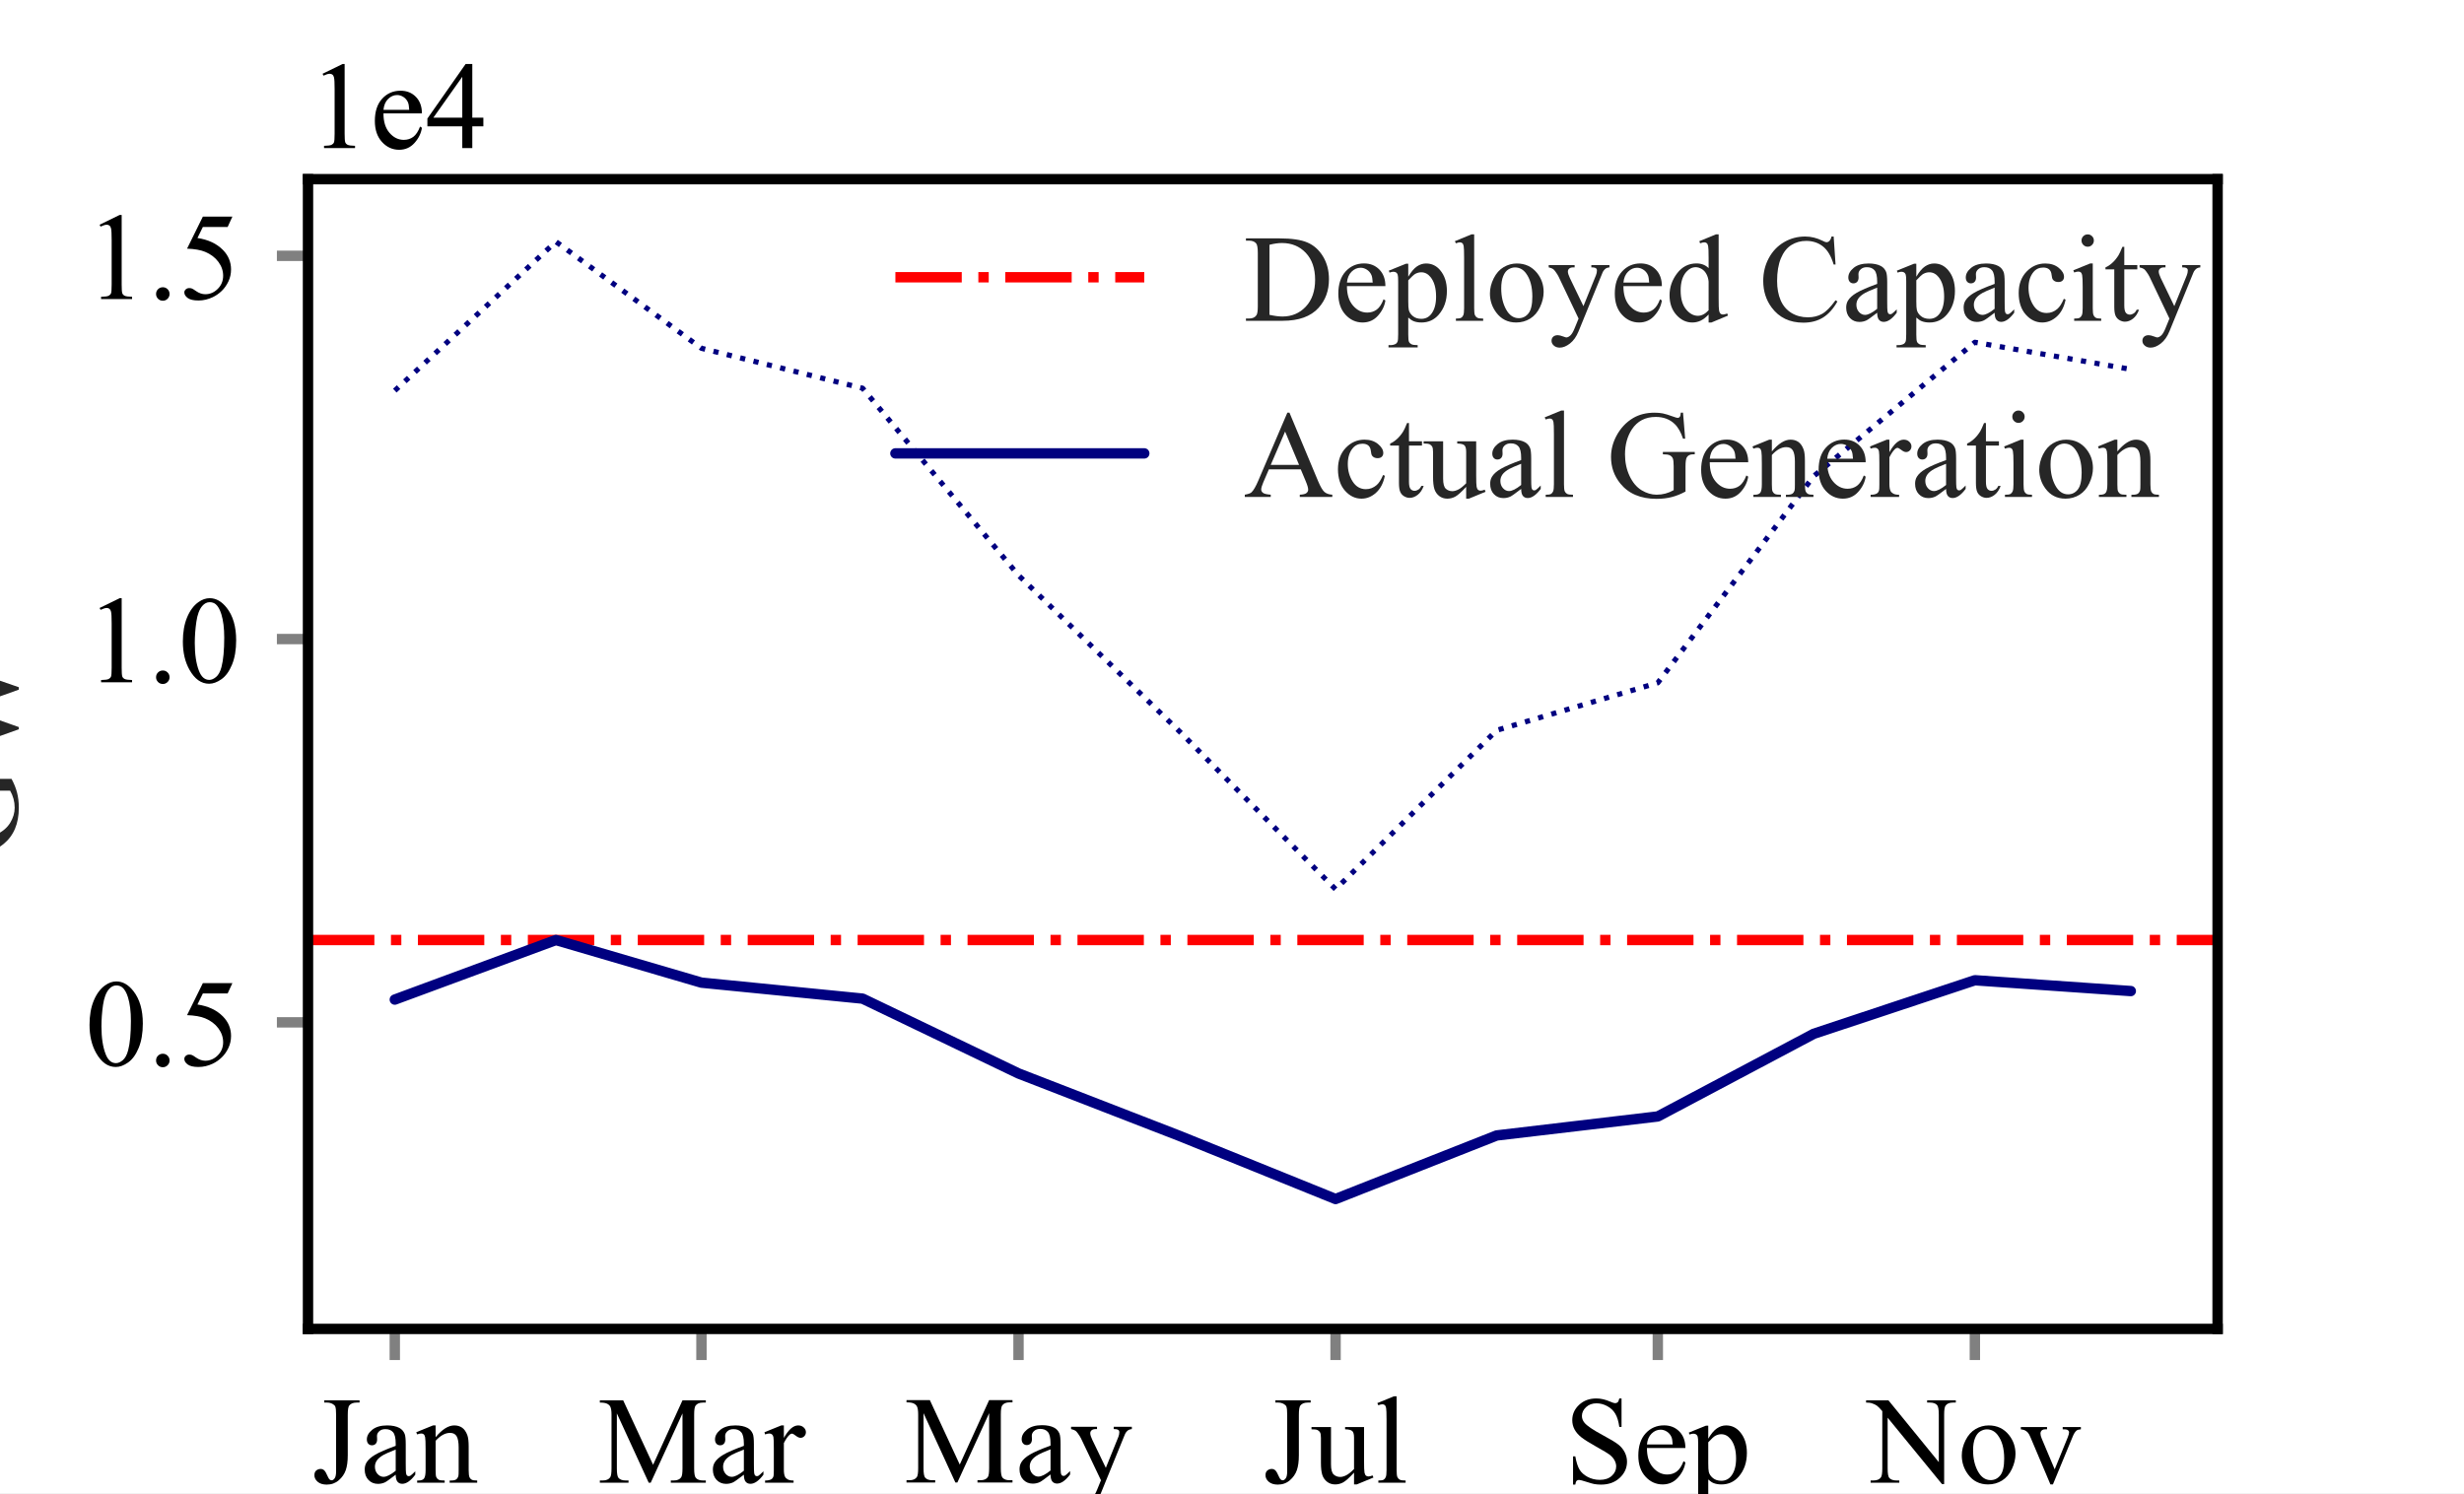
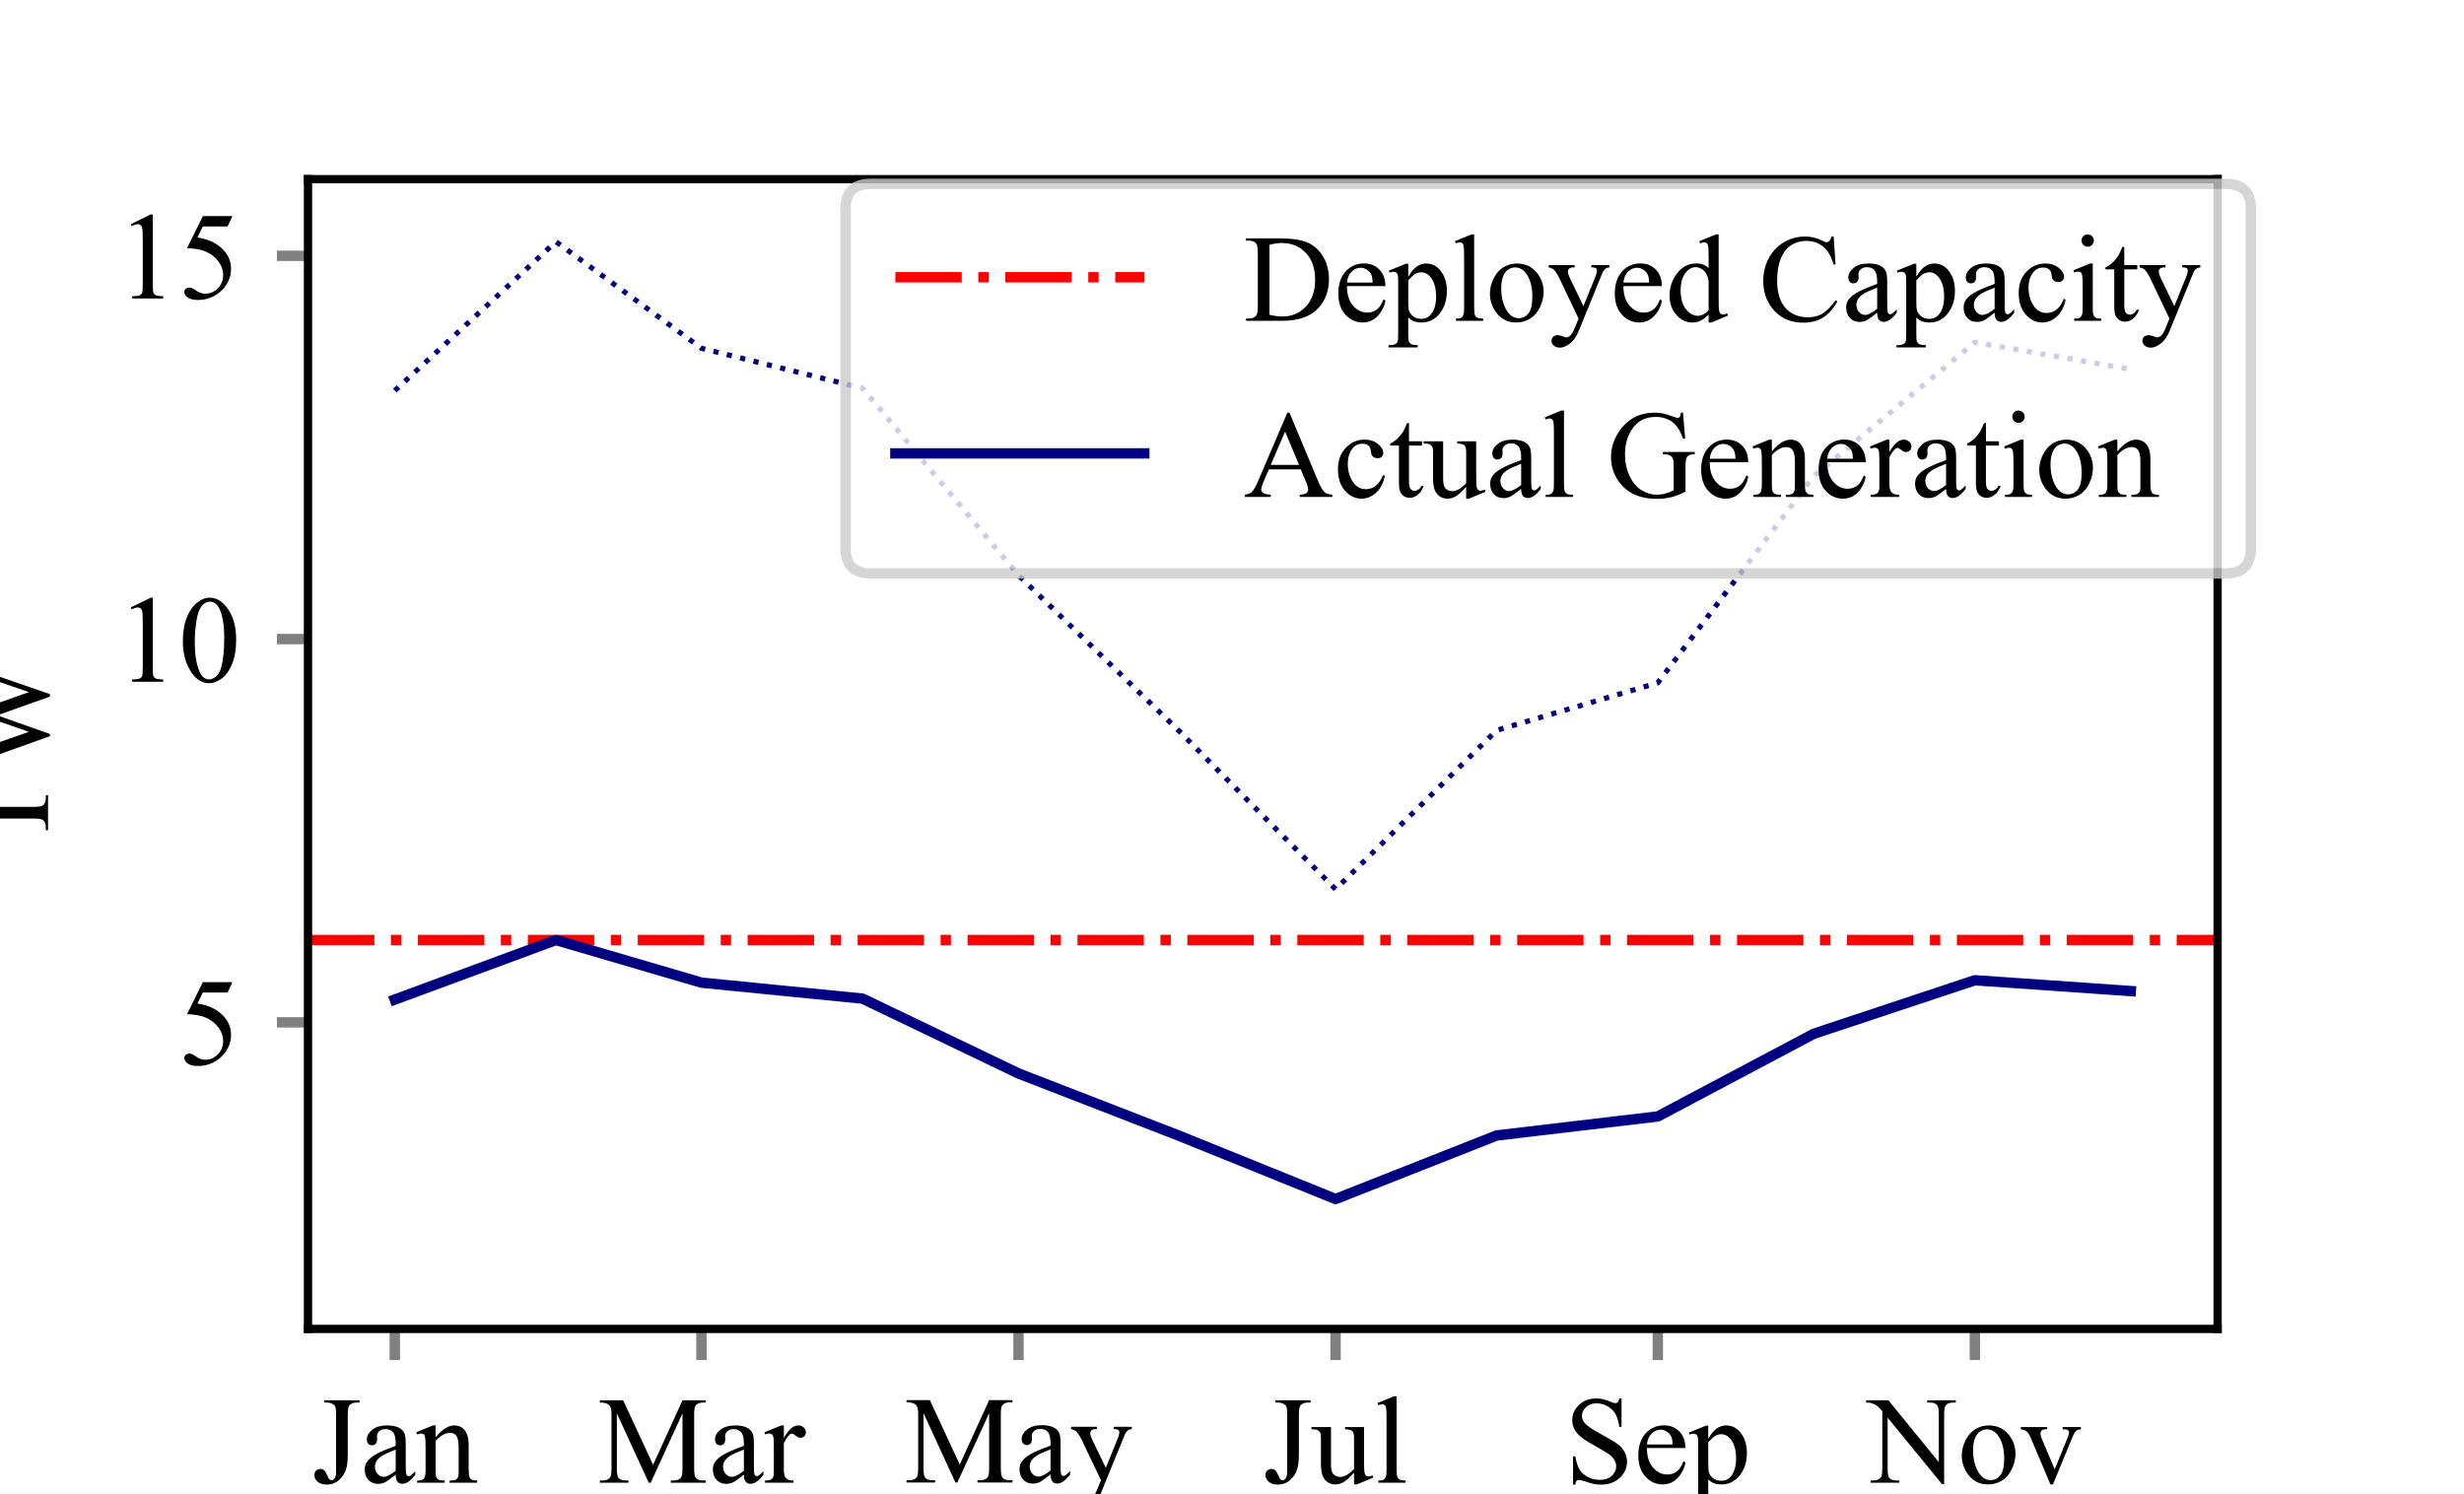
<svg xmlns="http://www.w3.org/2000/svg" xmlns:xlink="http://www.w3.org/1999/xlink" width="237.6pt" height="144pt" viewBox="0 0 237.6 144" version="1.1">
  <defs>
    <style type="text/css">*{stroke-linejoin: round; stroke-linecap: butt}</style>
  </defs>
  <g id="figure_1">
    <g id="patch_1">
      <path d="M 0 144  L 237.6 144  L 237.6 0  L 0 0  z " style="fill: #ffffff" />
    </g>
    <g id="axes_1">
      <g id="patch_2">
        <path d="M 29.7 128.16  L 213.84 128.16  L 213.84 17.28  L 29.7 17.28  z " style="fill: #ffffff" />
      </g>
      <g id="matplotlib.axis_1">
        <g id="xtick_1">
          <g id="line2d_1">
            <defs>
-               <path id="ma8d77e088a" d="M 0 0  L 0 3  " style="stroke: #808080" />
-             </defs>
-             <g>
-               <use xlink:href="#ma8d77e088a" x="38.07" y="128.16" style="fill: #808080; stroke: #808080" />
+               <path id="m268ef7ca99" d="M 0 0  L 0 3  " style="stroke: #808080" />
+             </defs>
+             <g>
+               <use xlink:href="#m268ef7ca99" x="38.07" y="128.16" style="fill: #808080; stroke: #808080" />
            </g>
          </g>
          <g id="text_1">
            <g transform="translate(30.07125 142.9925) scale(0.12 -0.12)">
              <defs>
                <path id="TimesNewRomanPSMT-4a" d="M 638 4122  L 638 4238  L 2453 4238  L 2453 4122  L 2300 4122  Q 2041 4122 1922 3969  Q 1847 3869 1847 3488  L 1847 1416  Q 1847 938 1742 641  Q 1638 344 1381 123  Q 1125 -97 763 -97  Q 469 -97 300 48  Q 131 194 131 381  Q 131 534 209 613  Q 313 709 450 709  Q 550 709 629 643  Q 709 578 831 294  Q 903 125 1016 125  Q 1100 125 1173 228  Q 1247 331 1247 594  L 1247 3488  Q 1247 3809 1206 3913  Q 1175 3991 1075 4047  Q 941 4122 791 4122  L 638 4122  z " transform="scale(0.015625)" />
                <path id="TimesNewRomanPSMT-61" d="M 1822 413  Q 1381 72 1269 19  Q 1100 -59 909 -59  Q 613 -59 420 144  Q 228 347 228 678  Q 228 888 322 1041  Q 450 1253 767 1440  Q 1084 1628 1822 1897  L 1822 2009  Q 1822 2438 1686 2597  Q 1550 2756 1291 2756  Q 1094 2756 978 2650  Q 859 2544 859 2406  L 866 2225  Q 866 2081 792 2003  Q 719 1925 600 1925  Q 484 1925 411 2006  Q 338 2088 338 2228  Q 338 2497 613 2722  Q 888 2947 1384 2947  Q 1766 2947 2009 2819  Q 2194 2722 2281 2516  Q 2338 2381 2338 1966  L 2338 994  Q 2338 584 2353 492  Q 2369 400 2405 369  Q 2441 338 2488 338  Q 2538 338 2575 359  Q 2641 400 2828 588  L 2828 413  Q 2478 -56 2159 -56  Q 2006 -56 1915 50  Q 1825 156 1822 413  z M 1822 616  L 1822 1706  Q 1350 1519 1213 1441  Q 966 1303 859 1153  Q 753 1003 753 825  Q 753 600 887 451  Q 1022 303 1197 303  Q 1434 303 1822 616  z " transform="scale(0.015625)" />
                <path id="TimesNewRomanPSMT-6e" d="M 1034 2341  Q 1538 2947 1994 2947  Q 2228 2947 2397 2830  Q 2566 2713 2666 2444  Q 2734 2256 2734 1869  L 2734 647  Q 2734 375 2778 278  Q 2813 200 2889 156  Q 2966 113 3172 113  L 3172 0  L 1756 0  L 1756 113  L 1816 113  Q 2016 113 2095 173  Q 2175 234 2206 353  Q 2219 400 2219 647  L 2219 1819  Q 2219 2209 2117 2386  Q 2016 2563 1775 2563  Q 1403 2563 1034 2156  L 1034 647  Q 1034 356 1069 288  Q 1113 197 1189 155  Q 1266 113 1500 113  L 1500 0  L 84 0  L 84 113  L 147 113  Q 366 113 442 223  Q 519 334 519 647  L 519 1709  Q 519 2225 495 2337  Q 472 2450 423 2490  Q 375 2531 294 2531  Q 206 2531 84 2484  L 38 2597  L 900 2947  L 1034 2947  L 1034 2341  z " transform="scale(0.015625)" />
              </defs>
              <use xlink:href="#TimesNewRomanPSMT-4a" />
              <use xlink:href="#TimesNewRomanPSMT-61" x="38.916" />
              <use xlink:href="#TimesNewRomanPSMT-6e" x="83.301" />
            </g>
          </g>
        </g>
        <g id="xtick_2">
          <g id="line2d_2">
            <g>
-               <use xlink:href="#ma8d77e088a" x="67.641" y="128.16" style="fill: #808080; stroke: #808080" />
+               <use xlink:href="#m268ef7ca99" x="67.641" y="128.16" style="fill: #808080; stroke: #808080" />
            </g>
          </g>
          <g id="text_2">
            <g transform="translate(57.6441 142.9925) scale(0.12 -0.12)">
              <defs>
                <path id="TimesNewRomanPSMT-4d" d="M 2619 0  L 981 3566  L 981 734  Q 981 344 1066 247  Q 1181 116 1431 116  L 1581 116  L 1581 0  L 106 0  L 106 116  L 256 116  Q 525 116 638 278  Q 706 378 706 734  L 706 3503  Q 706 3784 644 3909  Q 600 4000 483 4061  Q 366 4122 106 4122  L 106 4238  L 1306 4238  L 2844 922  L 4356 4238  L 5556 4238  L 5556 4122  L 5409 4122  Q 5138 4122 5025 3959  Q 4956 3859 4956 3503  L 4956 734  Q 4956 344 5044 247  Q 5159 116 5409 116  L 5556 116  L 5556 0  L 3756 0  L 3756 116  L 3906 116  Q 4178 116 4288 278  Q 4356 378 4356 734  L 4356 3566  L 2722 0  L 2619 0  z " transform="scale(0.015625)" />
                <path id="TimesNewRomanPSMT-72" d="M 1038 2947  L 1038 2303  Q 1397 2947 1775 2947  Q 1947 2947 2059 2842  Q 2172 2738 2172 2600  Q 2172 2478 2090 2393  Q 2009 2309 1897 2309  Q 1788 2309 1652 2417  Q 1516 2525 1450 2525  Q 1394 2525 1328 2463  Q 1188 2334 1038 2041  L 1038 669  Q 1038 431 1097 309  Q 1138 225 1241 169  Q 1344 113 1538 113  L 1538 0  L 72 0  L 72 113  Q 291 113 397 181  Q 475 231 506 341  Q 522 394 522 644  L 522 1753  Q 522 2253 501 2348  Q 481 2444 426 2487  Q 372 2531 291 2531  Q 194 2531 72 2484  L 41 2597  L 906 2947  L 1038 2947  z " transform="scale(0.015625)" />
              </defs>
              <use xlink:href="#TimesNewRomanPSMT-4d" />
              <use xlink:href="#TimesNewRomanPSMT-61" x="88.916" />
              <use xlink:href="#TimesNewRomanPSMT-72" x="133.301" />
            </g>
          </g>
        </g>
        <g id="xtick_3">
          <g id="line2d_3">
            <g>
-               <use xlink:href="#ma8d77e088a" x="98.214" y="128.16" style="fill: #808080; stroke: #808080" />
+               <use xlink:href="#m268ef7ca99" x="98.214" y="128.16" style="fill: #808080; stroke: #808080" />
            </g>
          </g>
          <g id="text_3">
            <g transform="translate(87.21496 142.97) scale(0.12 -0.12)">
              <defs>
                <path id="TimesNewRomanPSMT-79" d="M 38 2863  L 1372 2863  L 1372 2747  L 1306 2747  Q 1166 2747 1095 2686  Q 1025 2625 1025 2534  Q 1025 2413 1128 2197  L 1825 753  L 2466 2334  Q 2519 2463 2519 2588  Q 2519 2644 2497 2672  Q 2472 2706 2419 2726  Q 2366 2747 2231 2747  L 2231 2863  L 3163 2863  L 3163 2747  Q 3047 2734 2984 2696  Q 2922 2659 2847 2556  Q 2819 2513 2741 2316  L 1575 -541  Q 1406 -956 1132 -1168  Q 859 -1381 606 -1381  Q 422 -1381 303 -1275  Q 184 -1169 184 -1031  Q 184 -900 270 -820  Q 356 -741 506 -741  Q 609 -741 788 -809  Q 913 -856 944 -856  Q 1038 -856 1148 -759  Q 1259 -663 1372 -384  L 1575 113  L 547 2272  Q 500 2369 397 2513  Q 319 2622 269 2659  Q 197 2709 38 2747  L 38 2863  z " transform="scale(0.015625)" />
              </defs>
              <use xlink:href="#TimesNewRomanPSMT-4d" />
              <use xlink:href="#TimesNewRomanPSMT-61" x="88.916" />
              <use xlink:href="#TimesNewRomanPSMT-79" x="133.301" />
            </g>
          </g>
        </g>
        <g id="xtick_4">
          <g id="line2d_4">
            <g>
-               <use xlink:href="#ma8d77e088a" x="128.787" y="128.16" style="fill: #808080; stroke: #808080" />
+               <use xlink:href="#m268ef7ca99" x="128.787" y="128.16" style="fill: #808080; stroke: #808080" />
            </g>
          </g>
          <g id="text_4">
            <g transform="translate(121.7846 142.9925) scale(0.12 -0.12)">
              <defs>
                <path id="TimesNewRomanPSMT-75" d="M 2709 2863  L 2709 1128  Q 2709 631 2732 520  Q 2756 409 2807 365  Q 2859 322 2928 322  Q 3025 322 3147 375  L 3191 266  L 2334 -88  L 2194 -88  L 2194 519  Q 1825 119 1631 15  Q 1438 -88 1222 -88  Q 981 -88 804 51  Q 628 191 559 409  Q 491 628 491 1028  L 491 2306  Q 491 2509 447 2587  Q 403 2666 317 2708  Q 231 2750 6 2747  L 6 2863  L 1009 2863  L 1009 947  Q 1009 547 1148 422  Q 1288 297 1484 297  Q 1619 297 1789 381  Q 1959 466 2194 703  L 2194 2325  Q 2194 2569 2105 2655  Q 2016 2741 1734 2747  L 1734 2863  L 2709 2863  z " transform="scale(0.015625)" />
                <path id="TimesNewRomanPSMT-6c" d="M 1184 4444  L 1184 647  Q 1184 378 1223 290  Q 1263 203 1344 158  Q 1425 113 1647 113  L 1647 0  L 244 0  L 244 113  Q 441 113 512 153  Q 584 194 625 287  Q 666 381 666 647  L 666 3247  Q 666 3731 644 3842  Q 622 3953 573 3993  Q 525 4034 450 4034  Q 369 4034 244 3984  L 191 4094  L 1044 4444  L 1184 4444  z " transform="scale(0.015625)" />
              </defs>
              <use xlink:href="#TimesNewRomanPSMT-4a" />
              <use xlink:href="#TimesNewRomanPSMT-75" x="38.916" />
              <use xlink:href="#TimesNewRomanPSMT-6c" x="88.916" />
            </g>
          </g>
        </g>
        <g id="xtick_5">
          <g id="line2d_5">
            <g>
-               <use xlink:href="#ma8d77e088a" x="159.861" y="128.16" style="fill: #808080; stroke: #808080" />
+               <use xlink:href="#m268ef7ca99" x="159.861" y="128.16" style="fill: #808080; stroke: #808080" />
            </g>
          </g>
          <g id="text_5">
            <g transform="translate(150.861 142.9925) scale(0.12 -0.12)">
              <defs>
                <path id="TimesNewRomanPSMT-53" d="M 2934 4334  L 2934 2869  L 2819 2869  Q 2763 3291 2617 3541  Q 2472 3791 2203 3937  Q 1934 4084 1647 4084  Q 1322 4084 1109 3886  Q 897 3688 897 3434  Q 897 3241 1031 3081  Q 1225 2847 1953 2456  Q 2547 2138 2764 1967  Q 2981 1797 3098 1565  Q 3216 1334 3216 1081  Q 3216 600 2842 251  Q 2469 -97 1881 -97  Q 1697 -97 1534 -69  Q 1438 -53 1133 45  Q 828 144 747 144  Q 669 144 623 97  Q 578 50 556 -97  L 441 -97  L 441 1356  L 556 1356  Q 638 900 775 673  Q 913 447 1195 297  Q 1478 147 1816 147  Q 2206 147 2432 353  Q 2659 559 2659 841  Q 2659 997 2573 1156  Q 2488 1316 2306 1453  Q 2184 1547 1640 1851  Q 1097 2156 867 2337  Q 638 2519 519 2737  Q 400 2956 400 3219  Q 400 3675 750 4004  Q 1100 4334 1641 4334  Q 1978 4334 2356 4169  Q 2531 4091 2603 4091  Q 2684 4091 2736 4139  Q 2788 4188 2819 4334  L 2934 4334  z " transform="scale(0.015625)" />
                <path id="TimesNewRomanPSMT-65" d="M 681 1784  Q 678 1147 991 784  Q 1303 422 1725 422  Q 2006 422 2214 576  Q 2422 731 2563 1106  L 2659 1044  Q 2594 616 2278 264  Q 1963 -88 1488 -88  Q 972 -88 605 314  Q 238 716 238 1394  Q 238 2128 614 2539  Q 991 2950 1559 2950  Q 2041 2950 2350 2633  Q 2659 2316 2659 1784  L 681 1784  z M 681 1966  L 2006 1966  Q 1991 2241 1941 2353  Q 1863 2528 1708 2628  Q 1553 2728 1384 2728  Q 1125 2728 920 2526  Q 716 2325 681 1966  z " transform="scale(0.015625)" />
                <path id="TimesNewRomanPSMT-70" d="M -6 2578  L 875 2934  L 994 2934  L 994 2266  Q 1216 2644 1439 2795  Q 1663 2947 1909 2947  Q 2341 2947 2628 2609  Q 2981 2197 2981 1534  Q 2981 794 2556 309  Q 2206 -88 1675 -88  Q 1444 -88 1275 -22  Q 1150 25 994 166  L 994 -706  Q 994 -1000 1030 -1079  Q 1066 -1159 1155 -1206  Q 1244 -1253 1478 -1253  L 1478 -1369  L -22 -1369  L -22 -1253  L 56 -1253  Q 228 -1256 350 -1188  Q 409 -1153 442 -1076  Q 475 -1000 475 -688  L 475 2019  Q 475 2297 450 2372  Q 425 2447 370 2484  Q 316 2522 222 2522  Q 147 2522 31 2478  L -6 2578  z M 994 2081  L 994 1013  Q 994 666 1022 556  Q 1066 375 1236 237  Q 1406 100 1666 100  Q 1978 100 2172 344  Q 2425 663 2425 1241  Q 2425 1897 2138 2250  Q 1938 2494 1663 2494  Q 1513 2494 1366 2419  Q 1253 2363 994 2081  z " transform="scale(0.015625)" />
              </defs>
              <use xlink:href="#TimesNewRomanPSMT-53" />
              <use xlink:href="#TimesNewRomanPSMT-65" x="55.615" />
              <use xlink:href="#TimesNewRomanPSMT-70" x="100" />
            </g>
          </g>
        </g>
        <g id="xtick_6">
          <g id="line2d_6">
            <g>
-               <use xlink:href="#ma8d77e088a" x="190.434" y="128.16" style="fill: #808080; stroke: #808080" />
+               <use xlink:href="#m268ef7ca99" x="190.434" y="128.16" style="fill: #808080; stroke: #808080" />
            </g>
          </g>
          <g id="text_6">
            <g transform="translate(180.1009 142.9925) scale(0.12 -0.12)">
              <defs>
                <path id="TimesNewRomanPSMT-4e" d="M -84 4238  L 1066 4238  L 3656 1059  L 3656 3503  Q 3656 3894 3569 3991  Q 3453 4122 3203 4122  L 3056 4122  L 3056 4238  L 4531 4238  L 4531 4122  L 4381 4122  Q 4113 4122 4000 3959  Q 3931 3859 3931 3503  L 3931 -69  L 3819 -69  L 1025 3344  L 1025 734  Q 1025 344 1109 247  Q 1228 116 1475 116  L 1625 116  L 1625 0  L 150 0  L 150 116  L 297 116  Q 569 116 681 278  Q 750 378 750 734  L 750 3681  Q 566 3897 470 3965  Q 375 4034 191 4094  Q 100 4122 -84 4122  L -84 4238  z " transform="scale(0.015625)" />
                <path id="TimesNewRomanPSMT-6f" d="M 1600 2947  Q 2250 2947 2644 2453  Q 2978 2031 2978 1484  Q 2978 1100 2793 706  Q 2609 313 2286 112  Q 1963 -88 1566 -88  Q 919 -88 538 428  Q 216 863 216 1403  Q 216 1797 411 2186  Q 606 2575 925 2761  Q 1244 2947 1600 2947  z M 1503 2744  Q 1338 2744 1170 2645  Q 1003 2547 900 2300  Q 797 2053 797 1666  Q 797 1041 1045 587  Q 1294 134 1700 134  Q 2003 134 2200 384  Q 2397 634 2397 1244  Q 2397 2006 2069 2444  Q 1847 2744 1503 2744  z " transform="scale(0.015625)" />
                <path id="TimesNewRomanPSMT-76" d="M 53 2863  L 1400 2863  L 1400 2747  L 1313 2747  Q 1191 2747 1127 2687  Q 1063 2628 1063 2528  Q 1063 2419 1128 2269  L 1794 688  L 2463 2328  Q 2534 2503 2534 2594  Q 2534 2638 2509 2666  Q 2475 2713 2422 2730  Q 2369 2747 2206 2747  L 2206 2863  L 3141 2863  L 3141 2747  Q 2978 2734 2916 2681  Q 2806 2588 2719 2369  L 1703 -88  L 1575 -88  L 553 2328  Q 484 2497 421 2570  Q 359 2644 263 2694  Q 209 2722 53 2747  L 53 2863  z " transform="scale(0.015625)" />
              </defs>
              <use xlink:href="#TimesNewRomanPSMT-4e" />
              <use xlink:href="#TimesNewRomanPSMT-6f" x="72.217" />
              <use xlink:href="#TimesNewRomanPSMT-76" x="122.217" />
            </g>
          </g>
        </g>
      </g>
      <g id="matplotlib.axis_2">
        <g id="ytick_1">
          <g id="line2d_7">
            <defs>
-               <path id="m4dd6858fad" d="M 0 0  L -3 0  " style="stroke: #808080" />
-             </defs>
-             <g>
-               <use xlink:href="#m4dd6858fad" x="29.7" y="98.592" style="fill: #808080; stroke: #808080" />
+               <path id="m7cb01bce2d" d="M 0 0  L -3 0  " style="stroke: #808080" />
+             </defs>
+             <g>
+               <use xlink:href="#m7cb01bce2d" x="29.7" y="98.592" style="fill: #808080; stroke: #808080" />
            </g>
          </g>
          <g id="text_7">
-             <g transform="translate(8.2 102.7583) scale(0.12 -0.12)">
-               <defs>
-                 <path id="TimesNewRomanPSMT-30" d="M 231 2094  Q 231 2819 450 3342  Q 669 3866 1031 4122  Q 1313 4325 1613 4325  Q 2100 4325 2488 3828  Q 2972 3213 2972 2159  Q 2972 1422 2759 906  Q 2547 391 2217 158  Q 1888 -75 1581 -75  Q 975 -75 572 641  Q 231 1244 231 2094  z M 844 2016  Q 844 1141 1059 588  Q 1238 122 1591 122  Q 1759 122 1940 273  Q 2122 425 2216 781  Q 2359 1319 2359 2297  Q 2359 3022 2209 3506  Q 2097 3866 1919 4016  Q 1791 4119 1609 4119  Q 1397 4119 1231 3928  Q 1006 3669 925 3112  Q 844 2556 844 2016  z " transform="scale(0.015625)" />
-                 <path id="TimesNewRomanPSMT-2e" d="M 800 606  Q 947 606 1047 504  Q 1147 403 1147 259  Q 1147 116 1045 14  Q 944 -88 800 -88  Q 656 -88 554 14  Q 453 116 453 259  Q 453 406 554 506  Q 656 606 800 606  z " transform="scale(0.015625)" />
+             <g transform="translate(17.2 102.7583) scale(0.12 -0.12)">
+               <defs>
                <path id="TimesNewRomanPSMT-35" d="M 2778 4238  L 2534 3706  L 1259 3706  L 981 3138  Q 1809 3016 2294 2522  Q 2709 2097 2709 1522  Q 2709 1188 2573 903  Q 2438 619 2231 419  Q 2025 219 1772 97  Q 1413 -75 1034 -75  Q 653 -75 479 54  Q 306 184 306 341  Q 306 428 378 495  Q 450 563 559 563  Q 641 563 702 538  Q 763 513 909 409  Q 1144 247 1384 247  Q 1750 247 2026 523  Q 2303 800 2303 1197  Q 2303 1581 2056 1914  Q 1809 2247 1375 2428  Q 1034 2569 447 2591  L 1259 4238  L 2778 4238  z " transform="scale(0.015625)" />
              </defs>
-               <use xlink:href="#TimesNewRomanPSMT-30" />
-               <use xlink:href="#TimesNewRomanPSMT-2e" x="50" />
-               <use xlink:href="#TimesNewRomanPSMT-35" x="75" />
+               <use xlink:href="#TimesNewRomanPSMT-35" transform="translate(0 0.78125)" />
            </g>
          </g>
        </g>
        <g id="ytick_2">
          <g id="line2d_8">
            <g>
-               <use xlink:href="#m4dd6858fad" x="29.7" y="61.632" style="fill: #808080; stroke: #808080" />
+               <use xlink:href="#m7cb01bce2d" x="29.7" y="61.632" style="fill: #808080; stroke: #808080" />
            </g>
          </g>
          <g id="text_8">
-             <g transform="translate(8.2 65.79825) scale(0.12 -0.12)">
+             <g transform="translate(11.2 65.79825) scale(0.12 -0.12)">
              <defs>
                <path id="TimesNewRomanPSMT-31" d="M 750 3822  L 1781 4325  L 1884 4325  L 1884 747  Q 1884 391 1914 303  Q 1944 216 2037 169  Q 2131 122 2419 116  L 2419 0  L 825 0  L 825 116  Q 1125 122 1212 167  Q 1300 213 1334 289  Q 1369 366 1369 747  L 1369 3034  Q 1369 3497 1338 3628  Q 1316 3728 1258 3775  Q 1200 3822 1119 3822  Q 1003 3822 797 3725  L 750 3822  z " transform="scale(0.015625)" />
-               </defs>
-               <use xlink:href="#TimesNewRomanPSMT-31" />
-               <use xlink:href="#TimesNewRomanPSMT-2e" x="50" />
-               <use xlink:href="#TimesNewRomanPSMT-30" x="75" />
+                 <path id="TimesNewRomanPSMT-30" d="M 231 2094  Q 231 2819 450 3342  Q 669 3866 1031 4122  Q 1313 4325 1613 4325  Q 2100 4325 2488 3828  Q 2972 3213 2972 2159  Q 2972 1422 2759 906  Q 2547 391 2217 158  Q 1888 -75 1581 -75  Q 975 -75 572 641  Q 231 1244 231 2094  z M 844 2016  Q 844 1141 1059 588  Q 1238 122 1591 122  Q 1759 122 1940 273  Q 2122 425 2216 781  Q 2359 1319 2359 2297  Q 2359 3022 2209 3506  Q 2097 3866 1919 4016  Q 1791 4119 1609 4119  Q 1397 4119 1231 3928  Q 1006 3669 925 3112  Q 844 2556 844 2016  z " transform="scale(0.015625)" />
+               </defs>
+               <use xlink:href="#TimesNewRomanPSMT-31" transform="translate(0 0.421875)" />
+               <use xlink:href="#TimesNewRomanPSMT-30" transform="translate(50 0.421875)" />
            </g>
          </g>
        </g>
        <g id="ytick_3">
          <g id="line2d_9">
            <g>
-               <use xlink:href="#m4dd6858fad" x="29.7" y="24.672" style="fill: #808080; stroke: #808080" />
+               <use xlink:href="#m7cb01bce2d" x="29.7" y="24.672" style="fill: #808080; stroke: #808080" />
            </g>
          </g>
          <g id="text_9">
-             <g transform="translate(8.2 28.83825) scale(0.12 -0.12)">
-               <use xlink:href="#TimesNewRomanPSMT-31" />
-               <use xlink:href="#TimesNewRomanPSMT-2e" x="50" />
-               <use xlink:href="#TimesNewRomanPSMT-35" x="75" />
+             <g transform="translate(11.2 28.83825) scale(0.12 -0.12)">
+               <use xlink:href="#TimesNewRomanPSMT-31" transform="translate(0 0.421875)" />
+               <use xlink:href="#TimesNewRomanPSMT-35" transform="translate(50 0.421875)" />
            </g>
          </g>
        </g>
        <g id="text_10">
-           <g style="fill: #262626" transform="translate(1.633125 82.71656) rotate(-90) scale(0.12 -0.12)">
-             <defs>
-               <path id="TimesNewRomanPSMT-47" d="M 3928 4334  L 4038 2997  L 3928 2997  Q 3763 3497 3500 3750  Q 3122 4116 2528 4116  Q 1719 4116 1297 3475  Q 944 2934 944 2188  Q 944 1581 1178 1081  Q 1413 581 1792 348  Q 2172 116 2572 116  Q 2806 116 3025 175  Q 3244 234 3447 350  L 3447 1575  Q 3447 1894 3398 1992  Q 3350 2091 3248 2142  Q 3147 2194 2891 2194  L 2891 2313  L 4531 2313  L 4531 2194  L 4453 2194  Q 4209 2194 4119 2031  Q 4056 1916 4056 1575  L 4056 278  Q 3697 84 3347 -6  Q 2997 -97 2569 -97  Q 1341 -97 703 691  Q 225 1281 225 2053  Q 225 2613 494 3125  Q 813 3734 1369 4063  Q 1834 4334 2469 4334  Q 2700 4334 2889 4296  Q 3078 4259 3425 4131  Q 3600 4066 3659 4066  Q 3719 4066 3761 4120  Q 3803 4175 3813 4334  L 3928 4334  z " transform="scale(0.015625)" />
+           <g transform="translate(4.633125 82.04812) rotate(-90) scale(0.12 -0.12)">
+             <defs>
+               <path id="TimesNewRomanPSMT-54" d="M 3703 4238  L 3750 3244  L 3631 3244  Q 3597 3506 3538 3619  Q 3441 3800 3280 3886  Q 3119 3972 2856 3972  L 2259 3972  L 2259 734  Q 2259 344 2344 247  Q 2463 116 2709 116  L 2856 116  L 2856 0  L 1059 0  L 1059 116  L 1209 116  Q 1478 116 1591 278  Q 1659 378 1659 734  L 1659 3972  L 1150 3972  Q 853 3972 728 3928  Q 566 3869 450 3700  Q 334 3531 313 3244  L 194 3244  L 244 4238  L 3703 4238  z " transform="scale(0.015625)" />
              <path id="TimesNewRomanPSMT-57" d="M 5991 4238  L 5991 4122  Q 5825 4122 5722 4062  Q 5619 4003 5525 3841  Q 5463 3731 5328 3319  L 4147 -97  L 4022 -97  L 3056 2613  L 2097 -97  L 1984 -97  L 725 3422  Q 584 3816 547 3888  Q 484 4006 376 4064  Q 269 4122 84 4122  L 84 4238  L 1653 4238  L 1653 4122  L 1578 4122  Q 1413 4122 1325 4047  Q 1238 3972 1238 3866  Q 1238 3756 1375 3363  L 2209 984  L 2913 3006  L 2788 3363  L 2688 3647  Q 2622 3803 2541 3922  Q 2500 3981 2441 4022  Q 2363 4078 2284 4103  Q 2225 4122 2097 4122  L 2097 4238  L 3747 4238  L 3747 4122  L 3634 4122  Q 3459 4122 3378 4047  Q 3297 3972 3297 3844  Q 3297 3684 3438 3288  L 4250 984  L 5056 3319  Q 5194 3706 5194 3856  Q 5194 3928 5148 3990  Q 5103 4053 5034 4078  Q 4916 4122 4725 4122  L 4725 4238  L 5991 4238  z " transform="scale(0.015625)" />
            </defs>
-             <use xlink:href="#TimesNewRomanPSMT-47" />
-             <use xlink:href="#TimesNewRomanPSMT-57" x="72.217" />
-           </g>
-         </g>
-         <g id="text_11">
-           <g transform="translate(29.7 14.28) scale(0.12 -0.12)">
-             <defs>
-               <path id="TimesNewRomanPSMT-34" d="M 2978 1563  L 2978 1119  L 2409 1119  L 2409 0  L 1894 0  L 1894 1119  L 100 1119  L 100 1519  L 2066 4325  L 2409 4325  L 2409 1563  L 2978 1563  z M 1894 1563  L 1894 3666  L 406 1563  L 1894 1563  z " transform="scale(0.015625)" />
-             </defs>
-             <use xlink:href="#TimesNewRomanPSMT-31" />
-             <use xlink:href="#TimesNewRomanPSMT-65" x="50" />
-             <use xlink:href="#TimesNewRomanPSMT-34" x="94.385" />
+             <use xlink:href="#TimesNewRomanPSMT-54" />
+             <use xlink:href="#TimesNewRomanPSMT-57" x="61.084" />
          </g>
        </g>
      </g>
      <g id="line2d_10">
-         <path d="M 29.7 90.655  L 213.84 90.655  " clip-path="url(#p52c7fc932d)" style="fill: none; stroke-dasharray: 6.4,1.6,1,1.6; stroke-dashoffset: 0; stroke: #ff0000" />
+         <path d="M 29.7 90.655  L 213.84 90.655  " clip-path="url(#pea057f4373)" style="fill: none; stroke-dasharray: 6.4,1.6,1,1.6; stroke-dashoffset: 0; stroke: #ff0000" />
      </g>
      <g id="line2d_11">
-         <path d="M 38.07 37.673  L 53.607 23.308  L 67.641 33.588  L 83.178 37.439  L 98.214 55.485  L 113.751 70.55  L 128.787 85.757  L 144.324 70.429  L 159.861 65.847  L 174.897 45.916  L 190.434 33.01  L 205.47 35.618  " clip-path="url(#p52c7fc932d)" style="fill: none; stroke-dasharray: 0.5,0.825; stroke-dashoffset: 0; stroke: #000080; stroke-width: 0.5" />
+         <path d="M 38.07 37.673  L 53.607 23.308  L 67.641 33.588  L 83.178 37.439  L 98.214 55.485  L 113.751 70.55  L 128.787 85.757  L 144.324 70.429  L 159.861 65.847  L 174.897 45.916  L 190.434 33.01  L 205.47 35.618  " clip-path="url(#pea057f4373)" style="fill: none; stroke-dasharray: 0.5,0.825; stroke-dashoffset: 0; stroke: #000080; stroke-width: 0.5" />
      </g>
      <g id="line2d_12">
-         <path d="M 38.07 96.4  L 53.607 90.655  L 67.641 94.766  L 83.178 96.307  L 98.214 103.525  L 113.751 109.551  L 128.787 115.634  L 144.324 109.503  L 159.861 107.67  L 174.897 99.698  L 190.434 94.535  L 205.47 95.578  " clip-path="url(#p52c7fc932d)" style="fill: none; stroke: #000080; stroke-linecap: round" />
+         <path d="M 38.07 96.4  L 53.607 90.655  L 67.641 94.766  L 83.178 96.307  L 98.214 103.525  L 113.751 109.551  L 128.787 115.634  L 144.324 109.503  L 159.861 107.67  L 174.897 99.698  L 190.434 94.535  L 205.47 95.578  " clip-path="url(#pea057f4373)" style="fill: none; stroke: #000080; stroke-linecap: square" />
      </g>
      <g id="patch_3">
-         <path d="M 29.7 128.16  L 29.7 17.28  " style="fill: none; stroke: #000000; stroke-linejoin: miter; stroke-linecap: square" />
+         <path d="M 29.7 128.16  L 29.7 17.28  " style="fill: none; stroke: #000000; stroke-width: 0.8; stroke-linejoin: miter; stroke-linecap: square" />
      </g>
      <g id="patch_4">
-         <path d="M 213.84 128.16  L 213.84 17.28  " style="fill: none; stroke: #000000; stroke-linejoin: miter; stroke-linecap: square" />
+         <path d="M 213.84 128.16  L 213.84 17.28  " style="fill: none; stroke: #000000; stroke-width: 0.8; stroke-linejoin: miter; stroke-linecap: square" />
      </g>
      <g id="patch_5">
-         <path d="M 29.7 128.16  L 213.84 128.16  " style="fill: none; stroke: #000000; stroke-linejoin: miter; stroke-linecap: square" />
+         <path d="M 29.7 128.16  L 213.84 128.16  " style="fill: none; stroke: #000000; stroke-width: 0.8; stroke-linejoin: miter; stroke-linecap: square" />
      </g>
      <g id="patch_6">
-         <path d="M 29.7 17.28  L 213.84 17.28  " style="fill: none; stroke: #000000; stroke-linejoin: miter; stroke-linecap: square" />
+         <path d="M 29.7 17.28  L 213.84 17.28  " style="fill: none; stroke: #000000; stroke-width: 0.8; stroke-linejoin: miter; stroke-linecap: square" />
      </g>
      <g id="legend_1">
+         <g id="patch_7">
+           <path d="M 83.941 55.292  L 214.647 55.292  Q 217.047 55.292 217.047 52.892  L 217.047 20.136  Q 217.047 17.736 214.647 17.736  L 83.941 17.736  Q 81.541 17.736 81.541 20.136  L 81.541 52.892  Q 81.541 55.292 83.941 55.292  z " style="fill: #ffffff; opacity: 0.8; stroke: #cccccc; stroke-linejoin: miter" />
+         </g>
        <g id="line2d_13">
          <path d="M 86.341 26.736  L 98.341 26.736  L 110.341 26.736  " style="fill: none; stroke-dasharray: 6.4,1.6,1,1.6; stroke-dashoffset: 0; stroke: #ff0000" />
        </g>
-         <g id="text_12">
-           <g style="fill: #262626" transform="translate(119.9407 30.936) scale(0.12 -0.12)">
+         <g id="text_11">
+           <g transform="translate(119.9407 30.936) scale(0.12 -0.12)">
            <defs>
              <path id="TimesNewRomanPSMT-44" d="M 109 0  L 109 116  L 269 116  Q 538 116 650 288  Q 719 391 719 750  L 719 3488  Q 719 3884 631 3984  Q 509 4122 269 4122  L 109 4122  L 109 4238  L 1834 4238  Q 2784 4238 3279 4022  Q 3775 3806 4076 3303  Q 4378 2800 4378 2141  Q 4378 1256 3841 663  Q 3238 0 2003 0  L 109 0  z M 1319 306  Q 1716 219 1984 219  Q 2709 219 3187 728  Q 3666 1238 3666 2109  Q 3666 2988 3187 3494  Q 2709 4000 1959 4000  Q 1678 4000 1319 3909  L 1319 306  z " transform="scale(0.015625)" />
              <path id="TimesNewRomanPSMT-64" d="M 2222 322  Q 2013 103 1813 7  Q 1613 -88 1381 -88  Q 913 -88 563 304  Q 213 697 213 1313  Q 213 1928 600 2439  Q 988 2950 1597 2950  Q 1975 2950 2222 2709  L 2222 3238  Q 2222 3728 2198 3840  Q 2175 3953 2125 3993  Q 2075 4034 2000 4034  Q 1919 4034 1784 3984  L 1744 4094  L 2597 4444  L 2738 4444  L 2738 1134  Q 2738 631 2761 520  Q 2784 409 2836 365  Q 2888 322 2956 322  Q 3041 322 3181 375  L 3216 266  L 2366 -88  L 2222 -88  L 2222 322  z M 2222 541  L 2222 2016  Q 2203 2228 2109 2403  Q 2016 2578 1861 2667  Q 1706 2756 1559 2756  Q 1284 2756 1069 2509  Q 784 2184 784 1559  Q 784 928 1059 592  Q 1334 256 1672 256  Q 1956 256 2222 541  z " transform="scale(0.015625)" />
              <path id="TimesNewRomanPSMT-20" transform="scale(0.015625)" />
              <path id="TimesNewRomanPSMT-43" d="M 3853 4334  L 3950 2894  L 3853 2894  Q 3659 3541 3300 3825  Q 2941 4109 2438 4109  Q 2016 4109 1675 3895  Q 1334 3681 1139 3212  Q 944 2744 944 2047  Q 944 1472 1128 1050  Q 1313 628 1683 403  Q 2053 178 2528 178  Q 2941 178 3256 354  Q 3572 531 3950 1056  L 4047 994  Q 3728 428 3303 165  Q 2878 -97 2294 -97  Q 1241 -97 663 684  Q 231 1266 231 2053  Q 231 2688 515 3219  Q 800 3750 1298 4042  Q 1797 4334 2388 4334  Q 2847 4334 3294 4109  Q 3425 4041 3481 4041  Q 3566 4041 3628 4100  Q 3709 4184 3744 4334  L 3853 4334  z " transform="scale(0.015625)" />
              <path id="TimesNewRomanPSMT-63" d="M 2631 1088  Q 2516 522 2178 217  Q 1841 -88 1431 -88  Q 944 -88 581 321  Q 219 731 219 1428  Q 219 2103 620 2525  Q 1022 2947 1584 2947  Q 2006 2947 2278 2723  Q 2550 2500 2550 2259  Q 2550 2141 2473 2067  Q 2397 1994 2259 1994  Q 2075 1994 1981 2113  Q 1928 2178 1911 2362  Q 1894 2547 1784 2644  Q 1675 2738 1481 2738  Q 1169 2738 978 2506  Q 725 2200 725 1697  Q 725 1184 976 792  Q 1228 400 1656 400  Q 1963 400 2206 609  Q 2378 753 2541 1131  L 2631 1088  z " transform="scale(0.015625)" />
              <path id="TimesNewRomanPSMT-69" d="M 928 4444  Q 1059 4444 1151 4351  Q 1244 4259 1244 4128  Q 1244 3997 1151 3903  Q 1059 3809 928 3809  Q 797 3809 703 3903  Q 609 3997 609 4128  Q 609 4259 701 4351  Q 794 4444 928 4444  z M 1188 2947  L 1188 647  Q 1188 378 1227 289  Q 1266 200 1342 156  Q 1419 113 1622 113  L 1622 0  L 231 0  L 231 113  Q 441 113 512 153  Q 584 194 626 287  Q 669 381 669 647  L 669 1750  Q 669 2216 641 2353  Q 619 2453 572 2492  Q 525 2531 444 2531  Q 356 2531 231 2484  L 188 2597  L 1050 2947  L 1188 2947  z " transform="scale(0.015625)" />
              <path id="TimesNewRomanPSMT-74" d="M 1031 3803  L 1031 2863  L 1700 2863  L 1700 2644  L 1031 2644  L 1031 788  Q 1031 509 1111 412  Q 1191 316 1316 316  Q 1419 316 1516 380  Q 1613 444 1666 569  L 1788 569  Q 1678 263 1478 108  Q 1278 -47 1066 -47  Q 922 -47 784 33  Q 647 113 581 261  Q 516 409 516 719  L 516 2644  L 63 2644  L 63 2747  Q 234 2816 414 2980  Q 594 3144 734 3369  Q 806 3488 934 3803  L 1031 3803  z " transform="scale(0.015625)" />
            </defs>
            <use xlink:href="#TimesNewRomanPSMT-44" />
            <use xlink:href="#TimesNewRomanPSMT-65" x="72.217" />
            <use xlink:href="#TimesNewRomanPSMT-70" x="116.602" />
            <use xlink:href="#TimesNewRomanPSMT-6c" x="166.602" />
            <use xlink:href="#TimesNewRomanPSMT-6f" x="194.385" />
            <use xlink:href="#TimesNewRomanPSMT-79" x="244.385" />
            <use xlink:href="#TimesNewRomanPSMT-65" x="294.385" />
            <use xlink:href="#TimesNewRomanPSMT-64" x="338.77" />
            <use xlink:href="#TimesNewRomanPSMT-20" x="388.77" />
            <use xlink:href="#TimesNewRomanPSMT-43" x="413.77" />
            <use xlink:href="#TimesNewRomanPSMT-61" x="480.469" />
            <use xlink:href="#TimesNewRomanPSMT-70" x="524.854" />
            <use xlink:href="#TimesNewRomanPSMT-61" x="574.854" />
            <use xlink:href="#TimesNewRomanPSMT-63" x="619.238" />
            <use xlink:href="#TimesNewRomanPSMT-69" x="663.623" />
            <use xlink:href="#TimesNewRomanPSMT-74" x="691.406" />
            <use xlink:href="#TimesNewRomanPSMT-79" x="719.189" />
          </g>
        </g>
        <g id="line2d_14">
-           <path d="M 86.341 43.725  L 98.341 43.725  L 110.341 43.725  " style="fill: none; stroke: #000080; stroke-linecap: round" />
-         </g>
-         <g id="text_13">
-           <g style="fill: #262626" transform="translate(119.9407 47.92538) scale(0.12 -0.12)">
+           <path d="M 86.341 43.725  L 98.341 43.725  L 110.341 43.725  " style="fill: none; stroke: #000080; stroke-linecap: square" />
+         </g>
+         <g id="text_12">
+           <g transform="translate(119.9407 47.92538) scale(0.12 -0.12)">
            <defs>
              <path id="TimesNewRomanPSMT-41" d="M 2928 1419  L 1288 1419  L 1000 750  Q 894 503 894 381  Q 894 284 986 211  Q 1078 138 1384 116  L 1384 0  L 50 0  L 50 116  Q 316 163 394 238  Q 553 388 747 847  L 2238 4334  L 2347 4334  L 3822 809  Q 4000 384 4145 257  Q 4291 131 4550 116  L 4550 0  L 2878 0  L 2878 116  Q 3131 128 3220 200  Q 3309 272 3309 375  Q 3309 513 3184 809  L 2928 1419  z M 2841 1650  L 2122 3363  L 1384 1650  L 2841 1650  z " transform="scale(0.015625)" />
+               <path id="TimesNewRomanPSMT-47" d="M 3928 4334  L 4038 2997  L 3928 2997  Q 3763 3497 3500 3750  Q 3122 4116 2528 4116  Q 1719 4116 1297 3475  Q 944 2934 944 2188  Q 944 1581 1178 1081  Q 1413 581 1792 348  Q 2172 116 2572 116  Q 2806 116 3025 175  Q 3244 234 3447 350  L 3447 1575  Q 3447 1894 3398 1992  Q 3350 2091 3248 2142  Q 3147 2194 2891 2194  L 2891 2313  L 4531 2313  L 4531 2194  L 4453 2194  Q 4209 2194 4119 2031  Q 4056 1916 4056 1575  L 4056 278  Q 3697 84 3347 -6  Q 2997 -97 2569 -97  Q 1341 -97 703 691  Q 225 1281 225 2053  Q 225 2613 494 3125  Q 813 3734 1369 4063  Q 1834 4334 2469 4334  Q 2700 4334 2889 4296  Q 3078 4259 3425 4131  Q 3600 4066 3659 4066  Q 3719 4066 3761 4120  Q 3803 4175 3813 4334  L 3928 4334  z " transform="scale(0.015625)" />
            </defs>
            <use xlink:href="#TimesNewRomanPSMT-41" />
            <use xlink:href="#TimesNewRomanPSMT-63" x="72.217" />
            <use xlink:href="#TimesNewRomanPSMT-74" x="116.602" />
            <use xlink:href="#TimesNewRomanPSMT-75" x="144.385" />
            <use xlink:href="#TimesNewRomanPSMT-61" x="194.385" />
            <use xlink:href="#TimesNewRomanPSMT-6c" x="238.77" />
            <use xlink:href="#TimesNewRomanPSMT-20" x="266.553" />
            <use xlink:href="#TimesNewRomanPSMT-47" x="291.553" />
            <use xlink:href="#TimesNewRomanPSMT-65" x="363.77" />
            <use xlink:href="#TimesNewRomanPSMT-6e" x="408.154" />
            <use xlink:href="#TimesNewRomanPSMT-65" x="458.154" />
            <use xlink:href="#TimesNewRomanPSMT-72" x="502.539" />
            <use xlink:href="#TimesNewRomanPSMT-61" x="535.84" />
            <use xlink:href="#TimesNewRomanPSMT-74" x="580.225" />
            <use xlink:href="#TimesNewRomanPSMT-69" x="608.008" />
            <use xlink:href="#TimesNewRomanPSMT-6f" x="635.791" />
            <use xlink:href="#TimesNewRomanPSMT-6e" x="685.791" />
          </g>
        </g>
      </g>
    </g>
  </g>
  <defs>
-     <clipPath id="p52c7fc932d">
+     <clipPath id="pea057f4373">
      <rect x="29.7" y="17.28" width="184.14" height="110.88" />
    </clipPath>
  </defs>
</svg>
